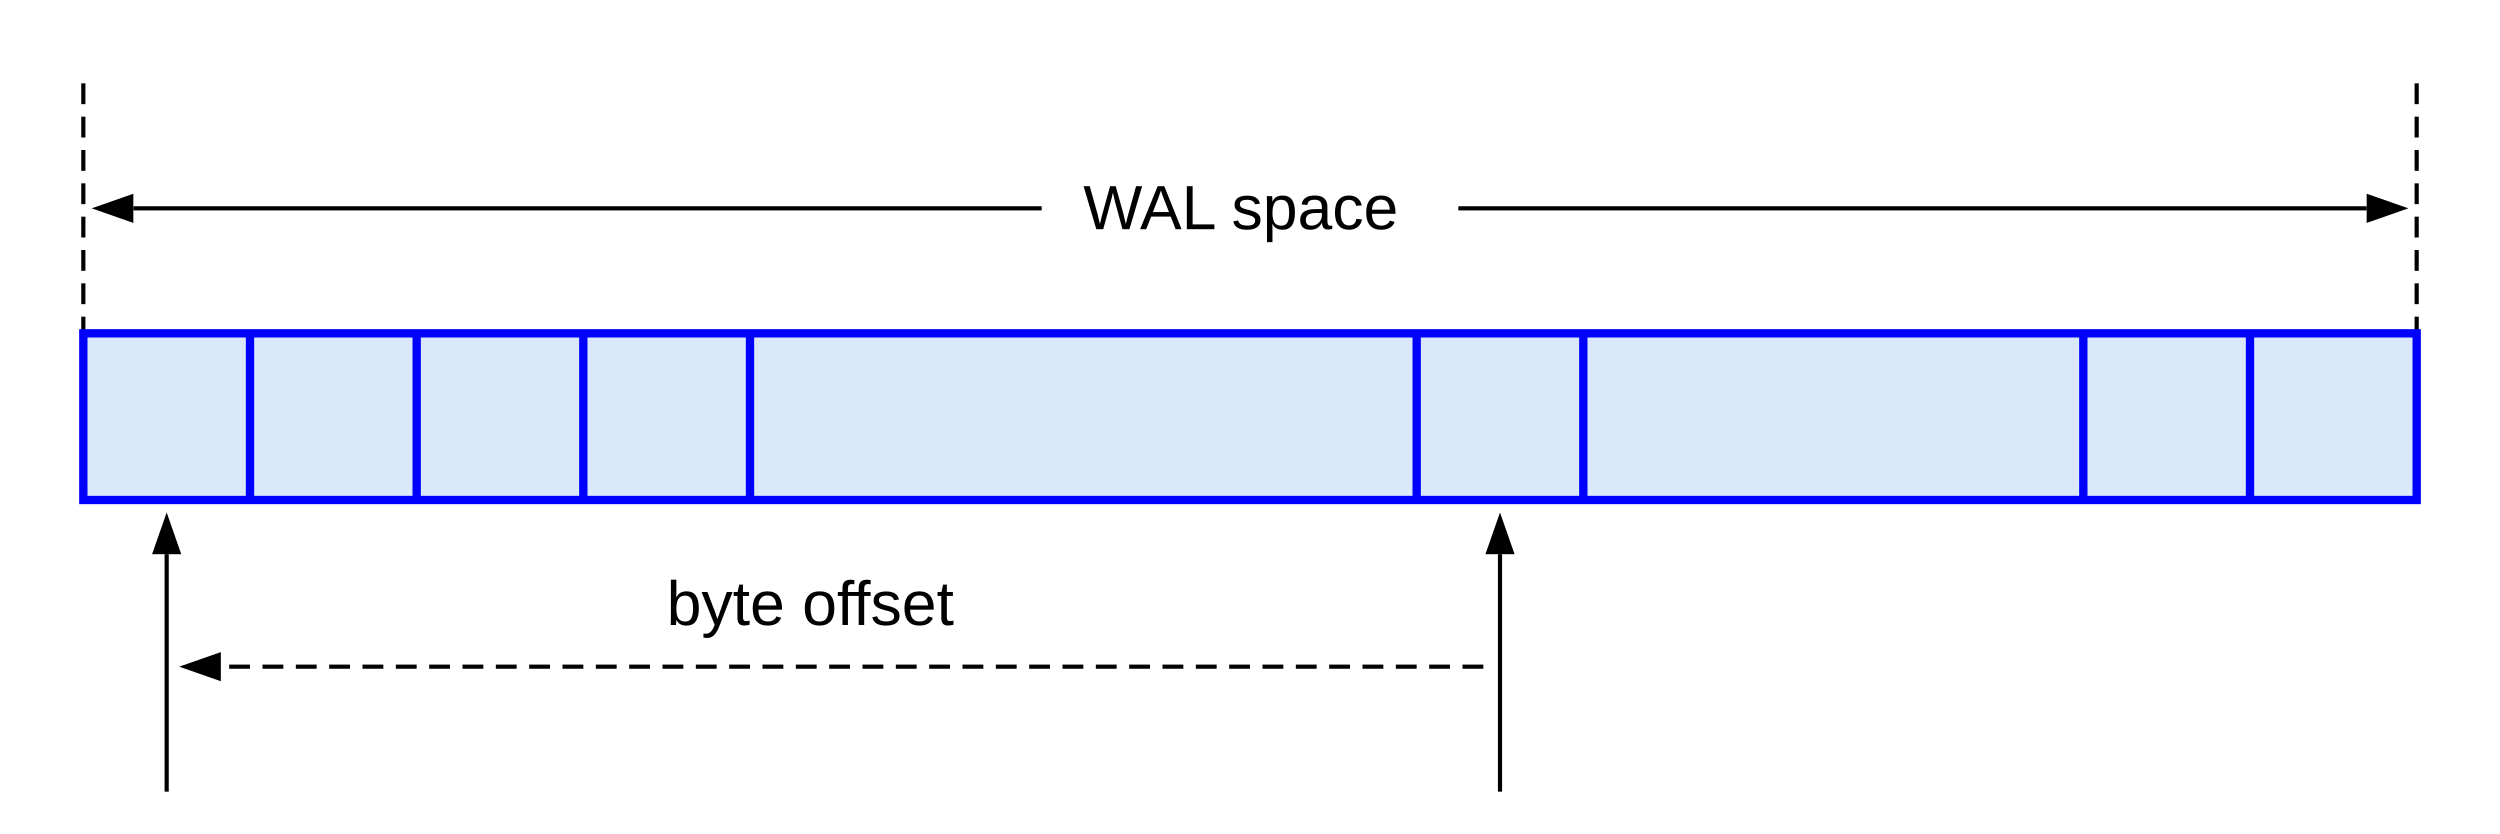
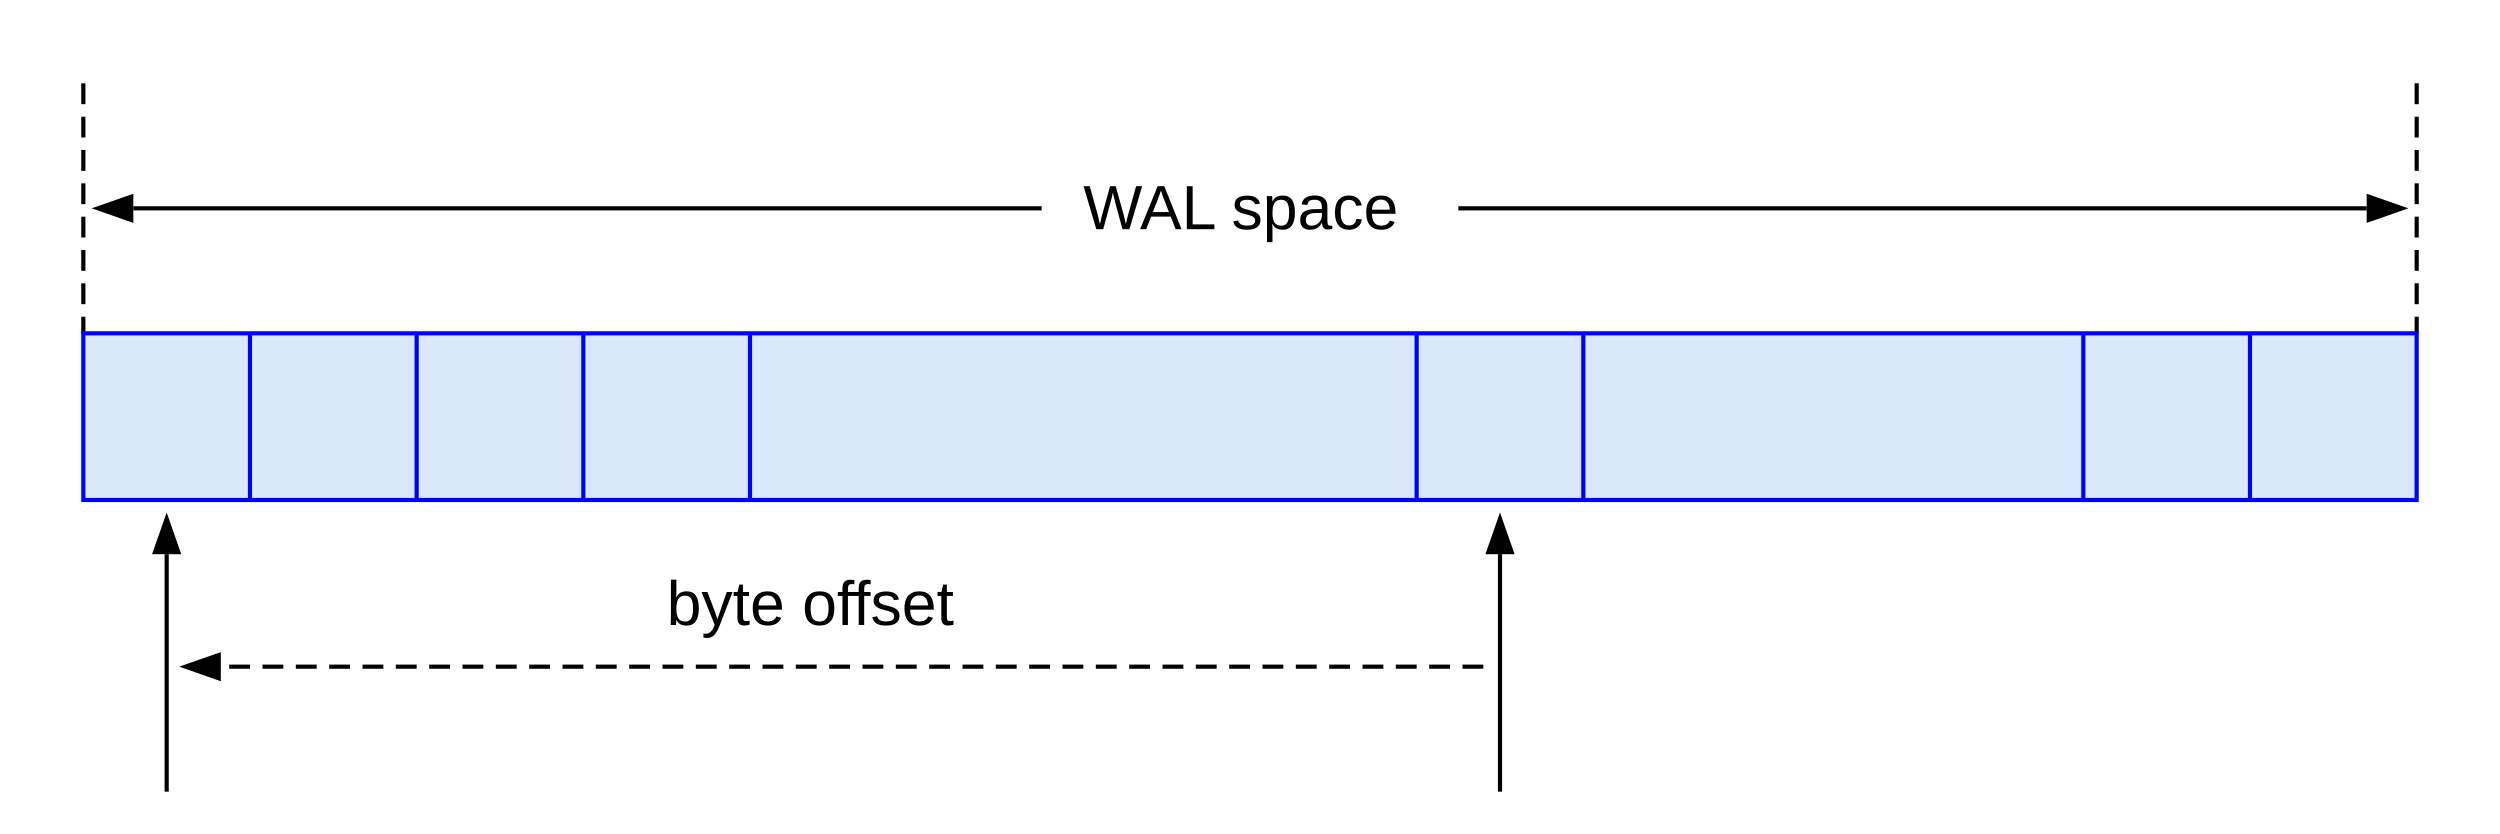
<svg xmlns="http://www.w3.org/2000/svg" version="1.1" width="600" height="200">
  <defs>
    <marker id="arrowhead" markerWidth="10" markerHeight="7" refX="0" refY="3.5" orient="auto">
      <polygon points="0 0, 10 3.5, 0 7" />
    </marker>
  </defs>
  <line x1="20" y1="20" x2="20" y2="80" stroke="#000000" stroke-dasharray="5,3" stroke-width="1" />
  <line x1="580" y1="20" x2="580" y2="80" stroke="#000000" stroke-dasharray="5,3" stroke-width="1" />
  <line x1="250" y1="50" x2="32" y2="50" stroke="#000" stroke-width="1" marker-end="url(#arrowhead)" />
  <line x1="350" y1="50" x2="568" y2="50" stroke="#000" stroke-width="1" marker-end="url(#arrowhead)" />
-   <rect x="20" y="80" width="560" height="40" style="fill:#DAE8FC;stroke:#0000FF;stroke-width:2" />
-   <line x1="60" y1="80" x2="60" y2="120" stroke="#0000FF" stroke-width="2" />
-   <line x1="100" y1="80" x2="100" y2="120" stroke="#0000FF" stroke-width="2" />
-   <line x1="140" y1="80" x2="140" y2="120" stroke="#0000FF" stroke-width="2" />
-   <line x1="180" y1="80" x2="180" y2="120" stroke="#0000FF" stroke-width="2" />
-   <line x1="540" y1="80" x2="540" y2="120" stroke="#0000FF" stroke-width="2" />
-   <line x1="500" y1="80" x2="500" y2="120" stroke="#0000FF" stroke-width="2" />
-   <line x1="380" y1="80" x2="380" y2="120" stroke="#0000FF" stroke-width="2" />
-   <line x1="340" y1="80" x2="340" y2="120" stroke="#0000FF" stroke-width="2" />
+   <rect x="20" y="80" width="560" height="40" style="fill:#DAE8FC;stroke:#0000FF;stroke-width:1" />
+   <line x1="60" y1="80" x2="60" y2="120" stroke="#0000FF" stroke-width="1" />
+   <line x1="100" y1="80" x2="100" y2="120" stroke="#0000FF" stroke-width="1" />
+   <line x1="140" y1="80" x2="140" y2="120" stroke="#0000FF" stroke-width="1" />
+   <line x1="180" y1="80" x2="180" y2="120" stroke="#0000FF" stroke-width="1" />
+   <line x1="540" y1="80" x2="540" y2="120" stroke="#0000FF" stroke-width="1" />
+   <line x1="500" y1="80" x2="500" y2="120" stroke="#0000FF" stroke-width="1" />
+   <line x1="380" y1="80" x2="380" y2="120" stroke="#0000FF" stroke-width="1" />
+   <line x1="340" y1="80" x2="340" y2="120" stroke="#0000FF" stroke-width="1" />
  <line x1="40" y1="190" x2="40" y2="133" stroke="#000" stroke-width="1" marker-end="url(#arrowhead)" />
  <line x1="360" y1="190" x2="360" y2="133" stroke="#000" stroke-width="1" marker-end="url(#arrowhead)" />
  <line x1="356" y1="160" x2="53" y2="160" stroke="#000" stroke-dasharray="5,3" stroke-width="1" marker-end="url(#arrowhead)" />
  <text x="260" y="55" style="font-size:15px;font-family:'Arial'">
WAL space
</text>
  <text x="160" y="150" style="font-size:15px;font-family:'Arial'">
byte offset
</text>
</svg>
